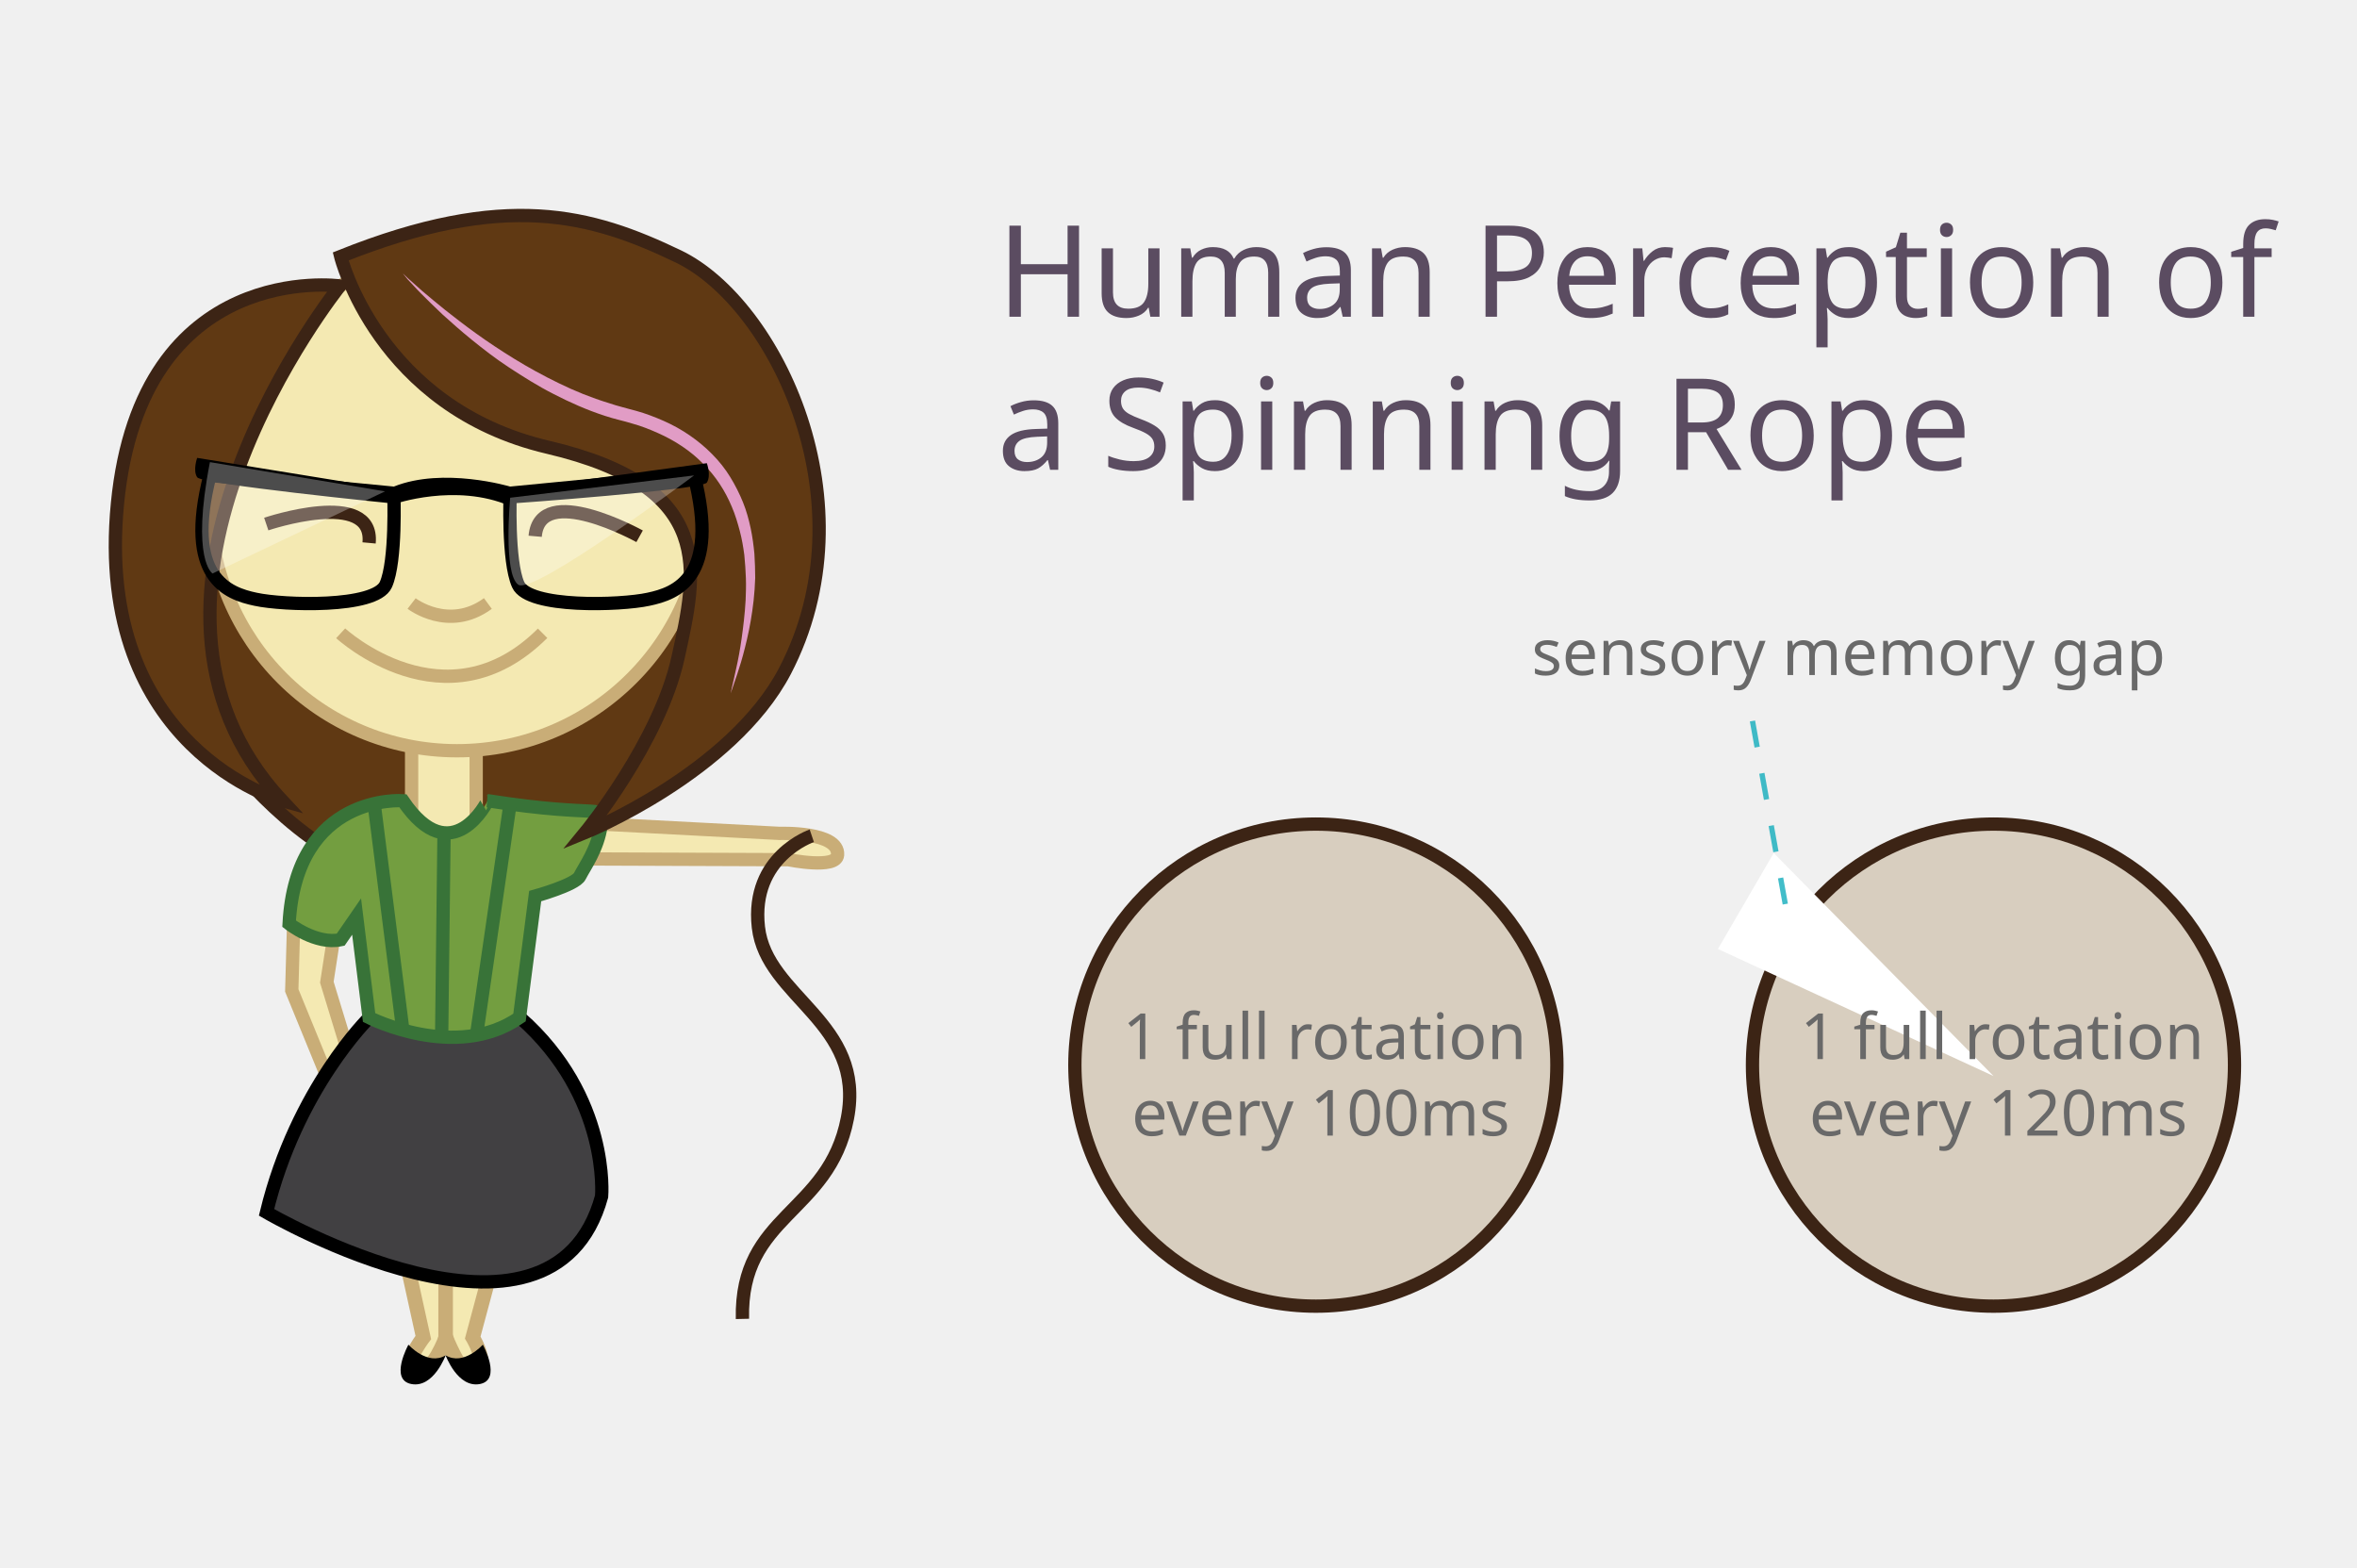
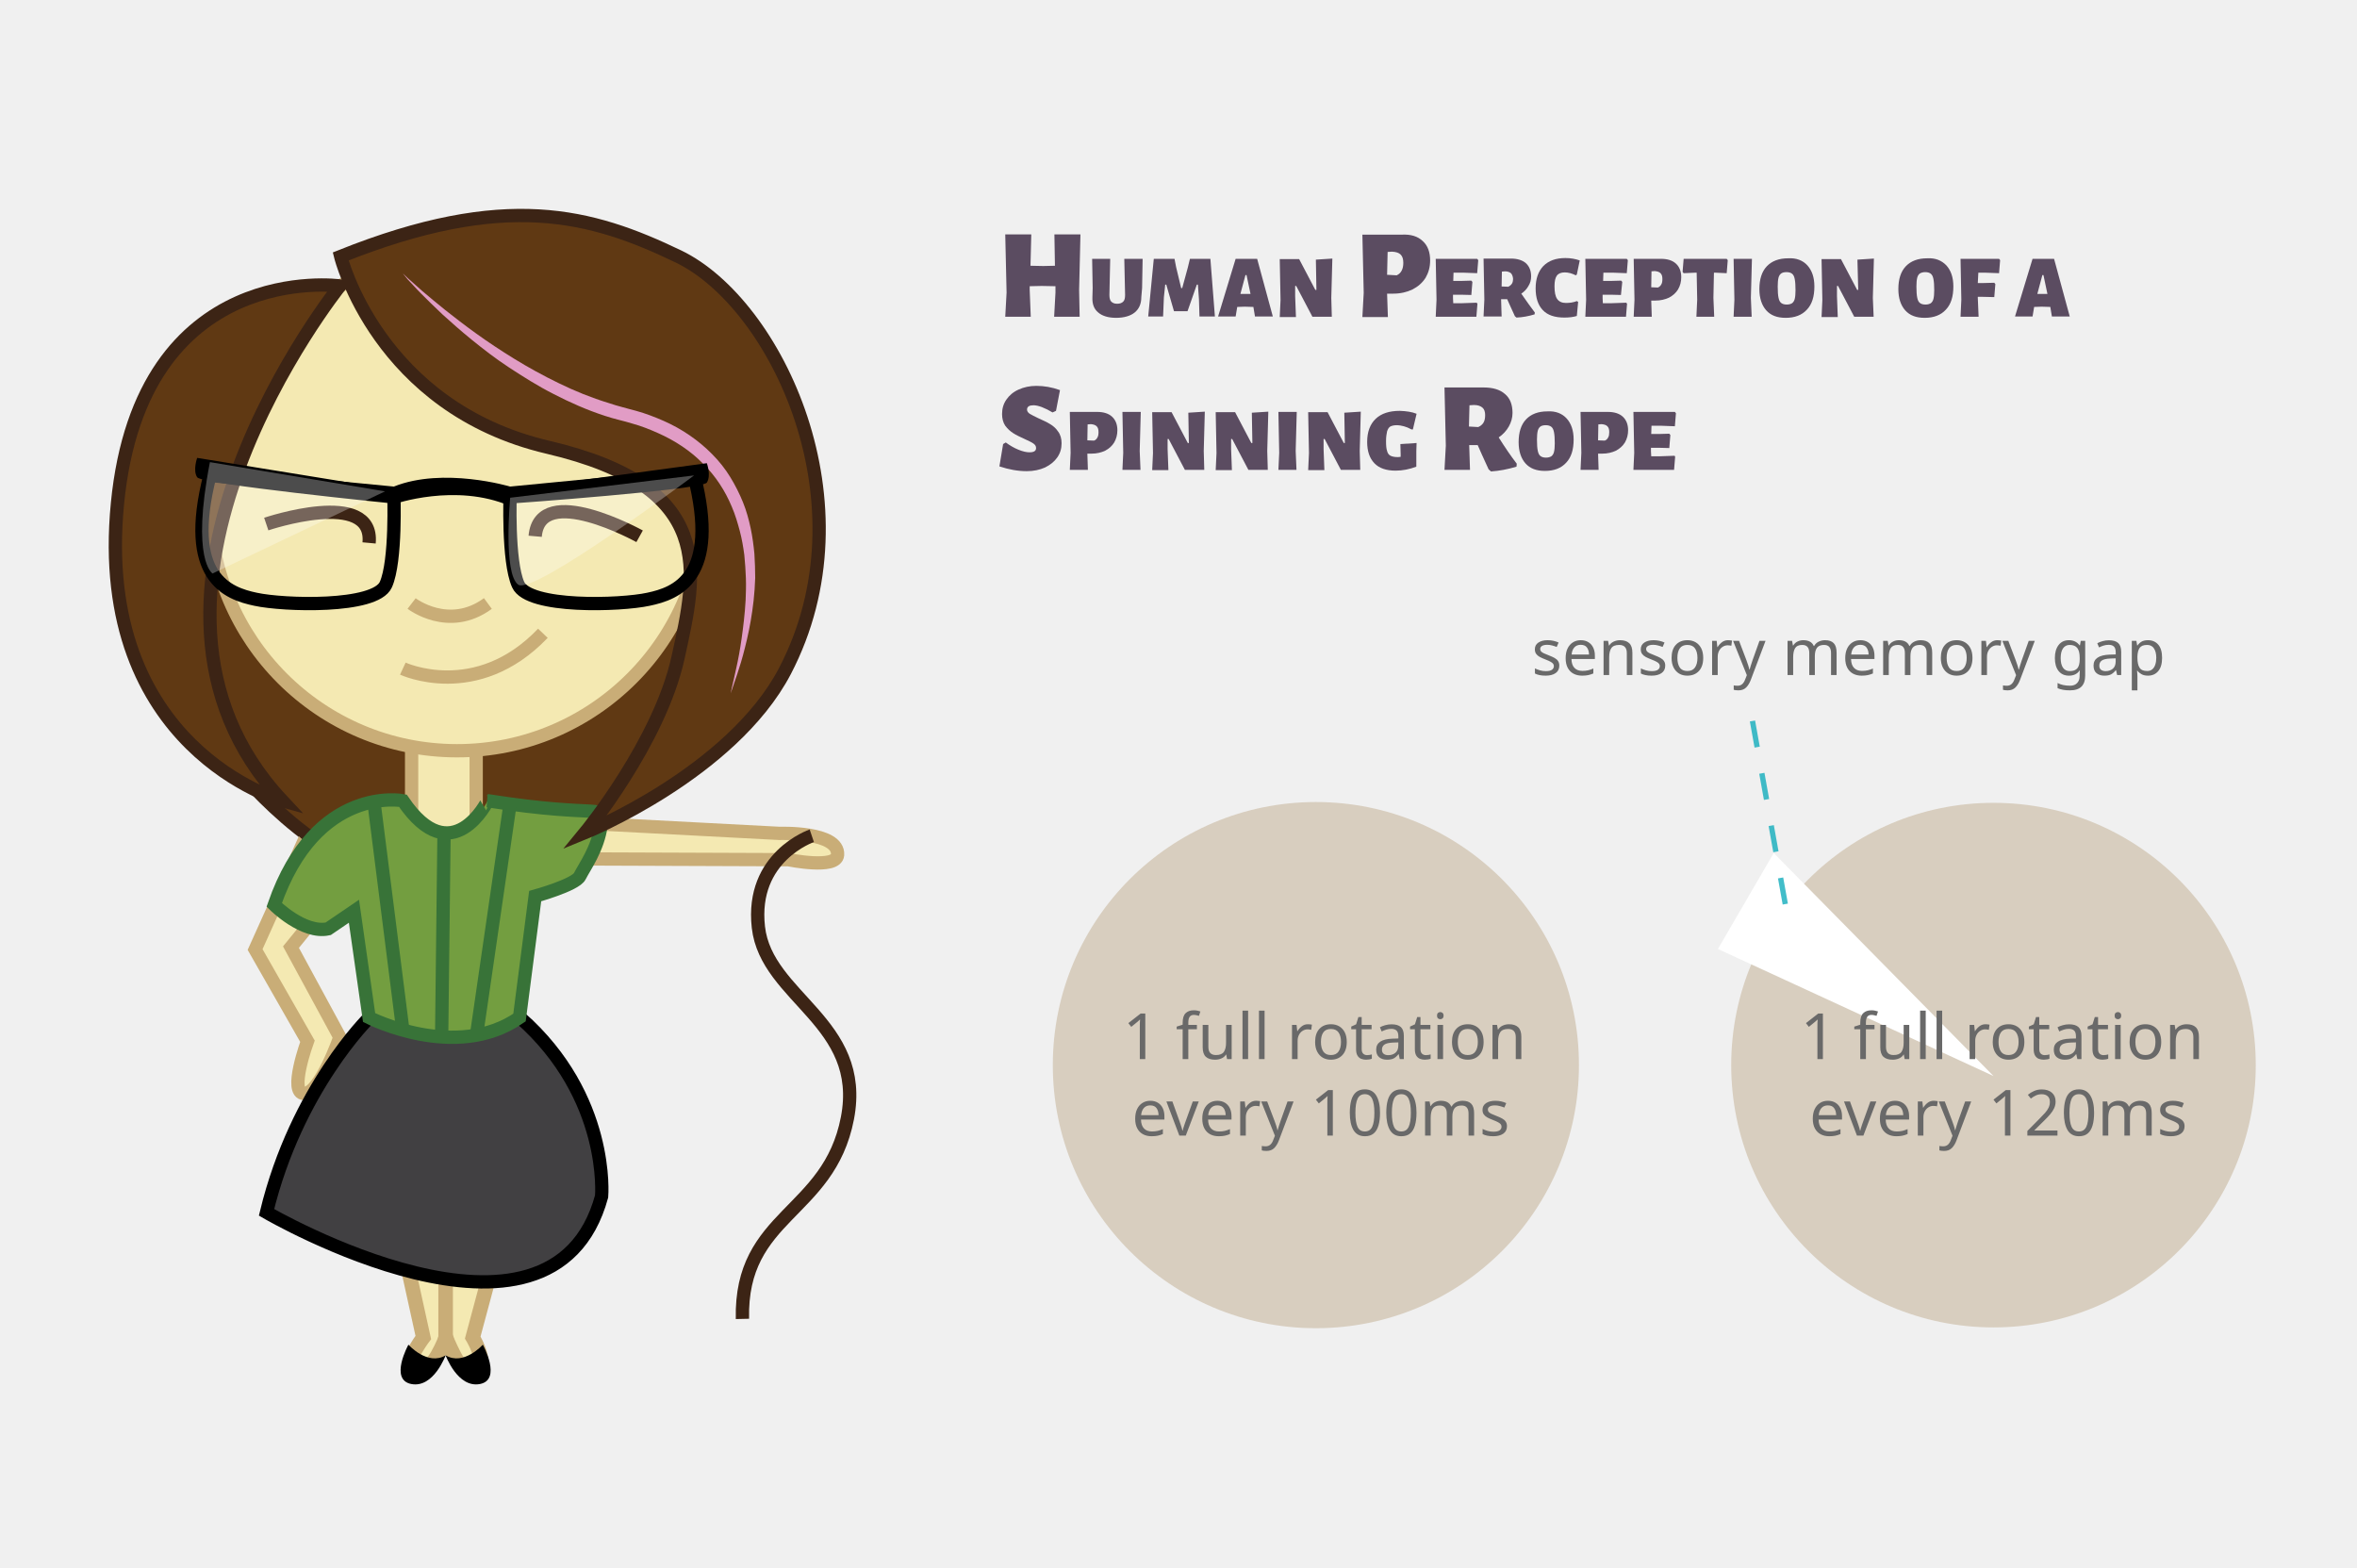
<svg xmlns="http://www.w3.org/2000/svg" version="1.1" id="Layer_1" x="0px" y="0px" viewBox="0 0 887 590" enable-background="new 0 0 887 590" xml:space="preserve">
  <g>
    <path fill="#F4E9B2" stroke="#C9AD77" stroke-width="5" stroke-miterlimit="10" d="M217.1,309.6l76.3,4c0,0,22.4-0.8,21.8,8.1   c-0.4,5.5-18.5,1.8-18.5,1.8l-80.1-0.3L217.1,309.6z" />
    <path fill="#F4E9B2" stroke="#C9AD77" stroke-width="5.478" stroke-miterlimit="10" d="M151.6,468.3l7.7,35c0,0-10.2,13.4-2.2,13.4   c5.8,0,10.7-13.4,10.7-13.4s5.4,13.4,8.5,13.4c9.7,0,1.6-13.4,1.6-13.4l9.4-35H151.6z" />
    <line fill="#F4E9B2" stroke="#C9AD77" stroke-width="5.478" stroke-miterlimit="10" x1="167.7" y1="453" x2="167.7" y2="503.8" />
    <path fill="#603913" stroke="#3C2415" stroke-width="5" stroke-miterlimit="10" d="M85.7,284.9c0,0,27.2,36,59.2,44.3   c32,8.3,102-28.6,102.7-46.7c0.7-18.1,41.3-110.3,41.3-110.3l-113.3-27.3l-89.9,29C85.7,173.9,43.2,247.4,85.7,284.9z" />
-     <polygon fill="#F4E9B2" stroke="#C9AD77" stroke-width="5" stroke-miterlimit="10" points="123,369.6 135.6,410.9 127.9,416.9    109.8,372.7 110.5,347.6 128.2,335.9  " />
+     <path fill="#F4E9B2" stroke="#C9AD77" stroke-width="5" stroke-miterlimit="10" d="M109.5,356.4l18.4,33.9c0,0-7.4,21.2-13.4,21.2   s1.2-19.7,1.2-19.7L96,357.3l17.3-38.4l15.1,14.3L109.5,356.4z" />
    <path fill="#414042" stroke="#000000" stroke-width="5" stroke-miterlimit="10" d="M139,382.9c0,0-27.4,26.7-38.7,73.3   c0,0,107.4,62.7,126.1-6c0,0,3.3-37.3-30.7-67.3C195.6,382.9,156.5,359.9,139,382.9z" />
    <path fill="#F4E9B2" stroke="#C9AD77" stroke-width="5" stroke-miterlimit="10" d="M154.9,280.1v33.6c0,0,10.7,23.8,24.3,0v-39.4   L154.9,280.1z" />
    <circle fill="#F4E9B2" stroke="#C9AD77" stroke-width="5" stroke-miterlimit="10" cx="172" cy="189.5" r="93" />
    <path fill="#603913" stroke="#3C2415" stroke-width="5" stroke-miterlimit="10" d="M127.9,107.6c0,0-93.7,116.7-21.7,193.7   c0,0-71-19.5-62-111.8S127.9,107.6,127.9,107.6z" />
    <path fill="#F4E9B2" stroke="#C9AD77" stroke-width="5" stroke-miterlimit="10" d="M154.9,227.1c0,0,14,10.8,28.7,0" />
    <path fill="none" stroke="#3C2415" stroke-width="5" stroke-miterlimit="10" d="M100.2,197.2c0,0,40.6-13.7,38.7,7.1" />
    <path fill="none" stroke="#3C2415" stroke-width="5" stroke-miterlimit="10" d="M240.7,201.8c0,0-37.5-20.8-39.3,0" />
-     <path fill="#F4E9B2" stroke="#C9AD77" stroke-width="5" stroke-miterlimit="10" d="M128.2,238.3c0,0,39.5,36.4,76,0" />
-     <path fill="#739E40" stroke="#387338" stroke-width="5" stroke-miterlimit="10" d="M151.6,301.3c0,0-40.2-3-42.8,46.3   c0,0,10.1,8,19.4,6l6-8.7l4.7,38c0,0,32.6,16.7,56.6,0l5.9-45.7c0,0,15.2-4.2,16.8-7.5c1.8-3.6,6.8-10.3,8-19.1   c1.3-8.9,1.9-2.3-42.7-9.3C183.6,301.3,170.1,328.6,151.6,301.3z" />
+     <path fill="#F4E9B2" stroke="#C9AD77" stroke-width="5" stroke-miterlimit="10" d="M151.6,251.6c0,0,27.7,12.9,52.7-13.3" />
+     <path fill="#739E40" stroke="#387338" stroke-width="5" stroke-miterlimit="10" d="M151.6,301.3c0,0-32.6-6.3-48.4,39.2   c0,0,11,11,20.3,9l9.7-6.6l5.7,40c0,0,32.6,16.7,56.6,0l5.9-45.7c0,0,15.2-4.2,16.8-7.5c1.8-3.6,6.8-10.3,8-19.1   c1.3-8.9,1.9-2.3-42.7-9.3C183.6,301.3,170.1,328.6,151.6,301.3z" />
    <path fill="#603913" stroke="#3C2415" stroke-width="5" stroke-miterlimit="10" d="M128.2,96.5c0,0,14,56.8,78,71.8s56,47,49,79   c-7,32-35,66-35,66s55.1-22.4,75.2-60.8c32.8-62.9-3.2-138.2-40.1-156C222.4,80.7,190.2,71.7,128.2,96.5z" />
    <g>
      <path fill="#E19CC5" d="M151.6,102.9c0,0,0.7,0.6,1.9,1.8c1.2,1.1,3.1,2.8,5.4,4.8c2.4,2,5.3,4.5,8.7,7.2    c3.4,2.7,7.3,5.7,11.6,8.8c4.3,3.1,9.1,6.3,14.3,9.5c5.2,3.2,10.8,6.3,16.8,9.2c5.9,2.9,12.3,5.5,18.9,7.5l2.5,0.8l2.5,0.7    c1.7,0.5,3.4,0.9,5.2,1.4c3.6,1,7,2.3,10.4,3.8c6.8,3,13.1,7.3,18.2,12.5c2.6,2.6,4.9,5.5,6.8,8.6c1.9,3.1,3.5,6.3,4.8,9.5    c1.3,3.2,2.2,6.5,2.9,9.8c0.7,3.3,1.1,6.5,1.4,9.6c0.2,3.1,0.3,6.2,0.3,9.1c-0.1,2.9-0.3,5.8-0.6,8.5c-0.6,5.4-1.5,10.3-2.5,14.6    c-1,4.3-2,8-3,11c-0.9,3-1.8,5.3-2.3,6.9c-0.6,1.6-0.8,2.4-0.8,2.4s0.1-0.9,0.5-2.5c0.4-1.6,0.9-4,1.6-7.1c0.7-3.1,1.4-6.8,2-11.1    c0.6-4.3,1.2-9.1,1.5-14.4c0.1-2.6,0.2-5.4,0.1-8.2c-0.1-2.8-0.3-5.8-0.6-8.8c-0.4-3-0.9-6-1.7-9c-0.8-3-1.7-6.1-3-9.1    c-2.5-6-6.1-11.6-10.9-16.3c-4.7-4.8-10.5-8.6-16.8-11.4c-3.1-1.4-6.4-2.7-9.7-3.6c-1.7-0.5-3.4-1-5.1-1.4l-2.6-0.7l-2.6-0.8    c-6.8-2.2-13.3-5.1-19.3-8.2c-6.1-3.1-11.6-6.6-16.8-10c-5.2-3.4-9.8-7-14-10.4c-4.2-3.4-7.9-6.7-11.1-9.6c-3.2-3-5.9-5.7-8.1-7.9    c-2.2-2.2-3.8-4.1-5-5.3C152.2,103.6,151.6,102.9,151.6,102.9z" />
    </g>
    <g>
      <path fill="none" stroke="#000000" stroke-width="5" stroke-miterlimit="10" d="M148.2,185.6c0,0,1,25.5-3,34.4s-38.5,7.8-49,5.5    c-10.5-2.2-27-8.1-17.2-46.6L148.2,185.6z" />
      <path fill="none" stroke="#000000" stroke-width="5" stroke-miterlimit="10" d="M192,185.6c0,0-1,25.5,3,34.4s38.5,7.8,49,5.5    c10.5-2.2,27-8.1,17.2-46.6L192,185.6z" />
      <g>
        <path d="M266,174.3l-74,10l-0.1,3.4l0.1-4.6c0,0-25.1-7.5-43.8,0l0,2.2l0-1l-74-12c0,0-1.7,4.7,0,7.3c1.6,2.6,72,9.7,74.1,9.9     l0,0.2c0,0,23.2-8.1,43.6,0.7l0-0.9c0.4,0,72.4-5.2,74.1-7.9C267.7,178.9,266,174.3,266,174.3z" />
        <path opacity="0.3" fill="#FFFFFF" d="M79,173.9l65.9,11L80,215.8C80,215.8,71.8,210.9,79,173.9z" />
        <path opacity="0.3" fill="#FFFFFF" d="M192,187.3c0,0-2.7,28.5,3,32.7c5.7,4.2,66.2-41.1,66.2-41.1L192,187.3z" />
      </g>
    </g>
    <path d="M153.7,506c0,0,7.2,8.1,14,4c0,0-4.5,12.4-12.9,10.8S153.7,506,153.7,506z" />
    <path d="M181.7,506c0,0-7.2,8.1-14,4c0,0,4.5,12.4,12.9,10.8S181.7,506,181.7,506z" />
    <line fill="#739E40" stroke="#387338" stroke-width="5" stroke-miterlimit="10" x1="140.8" y1="302.4" x2="151.6" y2="387.6" />
    <line fill="#739E40" stroke="#387338" stroke-width="5" stroke-miterlimit="10" x1="191.9" y1="302.9" x2="179.2" y2="390.3" />
    <line fill="#739E40" stroke="#387338" stroke-width="5" stroke-miterlimit="10" x1="167.1" y1="313.3" x2="166.2" y2="390.3" />
    <path fill="none" stroke="#3C2415" stroke-width="5" stroke-miterlimit="10" d="M305.5,314.5c0,0-23.1,7.8-20.1,34.4   c3,26.6,40.5,35.7,33.5,71.9s-40.4,36.1-39.5,75.5" />
  </g>
-   <circle fill="#D8CEBF" stroke="#3C2415" stroke-width="5" stroke-miterlimit="10" cx="750.2" cy="400.8" r="90.7" />
+   <circle fill="#D8CEBF" cx="750.2" cy="400.8" r="98.7" />
  <polygon fill="#FFFFFF" points="667.5,321 750.2,404.9 646.5,357.1 " />
  <g>
-     <rect x="375.2" y="85.5" fill="none" width="437.4" height="112.9" />
-     <text transform="matrix(1 0 0 1 375.2084 119.1909)">
-       <tspan x="0" y="0" fill="#5B4C61" font-family="'AlegreyaSans-Black'" font-size="48">Human Perception of </tspan>
-       <tspan x="0" y="57.6" fill="#5B4C61" font-family="'AlegreyaSans-Black'" font-size="48">a Spinning Rope</tspan>
-     </text>
+     <g>
+       <path fill="#5B4C61" d="M406.3,119.2h-9.6l0.5-9.1l0-2.4l-5.2-0.1l-4.5,0.1l0,1.4l0.4,10.1h-9.6l0.5-9.1l-0.5-21.9h9.8l-0.3,11.8    l4.8,0.1l4.4-0.1l-0.2-11.8h9.8l-0.5,21L406.3,119.2z" />
+       <path fill="#5B4C61" d="M429.5,111.9c0,2.5-0.9,4.4-2.5,5.7c-1.6,1.3-4,2-7,2c-2.9,0-5.2-0.7-6.7-2c-1.6-1.3-2.3-3.2-2.2-5.7    l0.1-3.5l-0.2-11h6.8l-0.3,13.6c0,1.1,0.2,2,0.7,2.5c0.5,0.5,1.2,0.8,2.2,0.8c1.1,0,1.8-0.3,2.3-0.8c0.5-0.5,0.7-1.3,0.7-2.5    l-0.3-13.6h6.9l-0.2,11L429.5,111.9z" />
+       <path fill="#5B4C61" d="M451.4,119.2l-0.2-6.6l-0.4-5.5h-0.4l-3.5,10h-5.1l-2.9-10h-0.4l-0.5,4.8l-0.3,7.2h-5.6l2.1-21.7h7.8    l0.6,3.1l1.9,7.9h0.4l2.1-7.7l0.8-3.3h7.7l1.7,21.7H451.4z" />
+       <path fill="#5B4C61" d="M472.3,119.2l-0.6-3.6l0-0.1l-3.3-0.1l-2.8,0.1l-0.6,3.6h-6.6l6.6-21.7h8.1l5.9,21.7H472.3z M469.1,103.5    h-0.4l-1.9,7.1l1.9,0l1.9,0L469.1,103.5z" />
+       <path fill="#5B4C61" d="M501.2,119.2h-7.3l-6.1-11.6h-0.4l0,3.8l0.3,7.9h-6.1l0.3-6.4l-0.3-15.4h7.3l6.1,11.6h0.4l-0.2-11.4    l6.2-0.4l-0.4,14.8L501.2,119.2z" />
+       <path fill="#5B4C61" d="M535.4,90.7c1.9,1.7,2.8,4.2,2.8,7.3c0,2.5-0.6,4.6-1.7,6.5c-1.2,1.9-2.8,3.3-4.9,4.4    c-2.1,1-4.5,1.6-7.3,1.6H522l0.3,8.8h-9.6l0.5-9.1l-0.5-21.9l14.7,0C530.9,88.1,533.5,88.9,535.4,90.7z M527.5,101.8    c0.4-0.8,0.6-1.7,0.6-2.9c0-1.4-0.3-2.4-1-3.1c-0.7-0.7-1.7-1-3.2-1.1l-1.7,0.1l-0.2,8.6l3.6,0.2    C526.5,103.2,527.1,102.6,527.5,101.8z" />
+       <path fill="#5B4C61" d="M556,114.3l-0.4,4.9h-15.3l0.3-6.4l-0.3-15.4h15.6l0.4,0.5l-0.4,4.9l-5.3-0.2H547l-0.1,3.1h3.3l3.5-0.1    l0.4,0.5l-0.4,4.9l-3.9-0.1h-3l0,1.3l0.1,1.9h3.2l5.6-0.2L556,114.3z" />
+       <path fill="#5B4C61" d="M577.6,117.6l-0.1,0.7c-2.3,0.7-4.5,1.1-6.8,1.2l-0.6-0.5c-1.4-3.1-2.4-5.2-2.9-6.4h-2.3l0.2,6.5h-6.8    l0.3-6.4l-0.3-15.4l10.3,0c2.4,0,4.3,0.6,5.6,1.7c1.3,1.2,2,2.8,2,5c0,1.3-0.3,2.5-1,3.6c-0.6,1.1-1.5,2.1-2.7,2.9    C574.3,113.1,576,115.5,577.6,117.6z M568.6,102.8c-0.5-0.4-1.2-0.7-2.2-0.7l-1.2,0.1l-0.1,5.6l2.5,0.1c0.6-0.3,1.1-0.7,1.4-1.2    c0.3-0.5,0.4-1.1,0.4-1.9C569.3,103.9,569,103.2,568.6,102.8z" />
+       <path fill="#5B4C61" d="M594.5,98l-1.1,5.3l-0.4,0.3c-0.6-0.3-1.3-0.6-2-0.8c-0.8-0.2-1.5-0.3-2.1-0.3c-1.4,0-2.4,0.4-3,1.2    c-0.6,0.8-0.9,2.1-0.9,4c0,2.2,0.3,3.8,1,4.8c0.7,1,1.8,1.5,3.3,1.5c1.5,0,2.8-0.2,4.1-0.7l0.5,0.3l-0.5,5.3    c-1.3,0.4-2.9,0.6-4.7,0.6c-3.6,0-6.3-0.9-8.1-2.8c-1.8-1.9-2.7-4.6-2.7-8.2c0-3.6,1-6.4,2.9-8.4c2-2,4.7-3,8.3-3    C591,97.1,592.8,97.4,594.5,98z" />
+       <path fill="#5B4C61" d="M612.3,114.3l-0.4,4.9h-15.3l0.3-6.4l-0.3-15.4h15.6l0.4,0.5l-0.4,4.9l-5.3-0.2h-3.5l-0.1,3.1h3.3l3.5-0.1    l0.4,0.5L610,111l-3.9-0.1h-3l0,1.3l0.1,1.9h3.2l5.6-0.2L612.3,114.3z" />
+       <path fill="#5B4C61" d="M630.7,99.2c1.3,1.2,2,2.9,2,5.1c0,1.7-0.4,3.2-1.2,4.6c-0.8,1.3-1.9,2.3-3.4,3.1    c-1.5,0.7-3.2,1.1-5.1,1.1h-1.6l0.2,6.1h-6.8l0.3-6.4l-0.3-15.4l10.3,0C627.5,97.4,629.4,98,630.7,99.2z M625.2,107    c0.3-0.5,0.4-1.2,0.4-2c0-1-0.2-1.7-0.7-2.2c-0.5-0.5-1.2-0.7-2.2-0.8l-1.2,0.1l-0.1,6l2.5,0.1C624.4,108,624.9,107.6,625.2,107z" />
+       <path fill="#5B4C61" d="M649.8,102.8l-4.4-0.2H645l-0.2,9.5l0.3,7.1h-6.7l0.3-6.4l-0.2-10.2h-0.4l-4.5,0.2l-0.4-0.5l0.4-4.9h16.2    l0.4,0.5L649.8,102.8z" />
+       <path fill="#5B4C61" d="M659.2,119.2h-6.8l0.3-6.4l-0.3-15.4h6.9l-0.4,14.7L659.2,119.2z" />
+       <path fill="#5B4C61" d="M680.2,99.9c1.7,1.9,2.6,4.5,2.6,7.9c0,3.8-0.9,6.7-2.8,8.7c-1.9,2.1-4.6,3.1-8,3.1    c-3.2,0-5.6-0.9-7.3-2.8c-1.7-1.9-2.6-4.6-2.6-8c0-3.7,0.9-6.6,2.8-8.6c1.9-2,4.6-3,8-3C676,97,678.5,98,680.2,99.9z M670.3,102.9    c-0.4,0.3-0.8,0.8-1,1.6c-0.2,0.8-0.3,1.9-0.3,3.3c0,1.9,0.1,3.3,0.3,4.2c0.2,1,0.5,1.6,1,2s1.2,0.6,2.1,0.6c0.9,0,1.5-0.2,2-0.5    c0.4-0.3,0.8-0.8,1-1.6c0.2-0.8,0.3-1.9,0.3-3.3c0-1.8-0.1-3.2-0.3-4.2c-0.2-1-0.5-1.6-1-2c-0.5-0.4-1.2-0.6-2.1-0.6    C671.4,102.4,670.7,102.6,670.3,102.9z" />
+       <path fill="#5B4C61" d="M705.1,119.2h-7.3l-6.1-11.6h-0.4l0,3.8l0.3,7.9h-6.1l0.3-6.4l-0.3-15.4h7.3l6.1,11.6h0.4L699,97.7    l6.2-0.4l-0.4,14.8L705.1,119.2z" />
+       <path fill="#5B4C61" d="M732.5,99.9c1.7,1.9,2.6,4.5,2.6,7.9c0,3.8-0.9,6.7-2.8,8.7c-1.9,2.1-4.6,3.1-8,3.1    c-3.2,0-5.6-0.9-7.3-2.8c-1.7-1.9-2.6-4.6-2.6-8c0-3.7,0.9-6.6,2.8-8.6c1.9-2,4.6-3,8-3C728.3,97,730.7,98,732.5,99.9z     M722.5,102.9c-0.4,0.3-0.8,0.8-1,1.6c-0.2,0.8-0.3,1.9-0.3,3.3c0,1.9,0.1,3.3,0.3,4.2c0.2,1,0.5,1.6,1,2s1.2,0.6,2.1,0.6    c0.9,0,1.5-0.2,2-0.5c0.4-0.3,0.8-0.8,1-1.6c0.2-0.8,0.3-1.9,0.3-3.3c0-1.8-0.1-3.2-0.3-4.2c-0.2-1-0.5-1.6-1-2    c-0.5-0.4-1.2-0.6-2.1-0.6C723.7,102.4,723,102.6,722.5,102.9z" />
+       <path fill="#5B4C61" d="M744.3,106.5h2.3l3.9-0.1l0.4,0.5l-0.4,4.9l-4.3-0.1h-1.9v0.4l0.3,7.1h-6.8l0.3-6.4l-0.3-15.4h14.5    l0.4,0.5l-0.4,4.9l-5.4-0.2h-2.4L744.3,106.5z" />
+       <path fill="#5B4C61" d="M772.2,119.2l-0.6-3.6l0-0.1l-3.3-0.1l-2.8,0.1l-0.6,3.6h-6.6l6.6-21.7h8.1l5.9,21.7H772.2z M769,103.5    h-0.4l-1.9,7.1l1.9,0l1.9,0L769,103.5z" />
+       <path fill="#5B4C61" d="M398.9,146.8l-1.5,7.8l-1.3,0.6c-1.3-0.8-2.7-1.5-4-2c-1.3-0.5-2.4-0.7-3.2-0.7c-0.7,0-1.3,0.1-1.8,0.4    c-0.4,0.3-0.6,0.7-0.6,1.2c0,0.6,0.3,1.1,1,1.6c0.7,0.4,1.8,1,3.3,1.7c1.8,0.8,3.3,1.5,4.4,2.2c1.2,0.7,2.2,1.6,3,2.8    c0.9,1.2,1.3,2.7,1.3,4.4c0,2-0.5,3.7-1.6,5.3c-1.1,1.6-2.6,2.8-4.6,3.8c-2,0.9-4.3,1.4-6.9,1.4c-3.3,0-6.7-0.6-10.3-1.8l1.4-8.4    l1-0.6c1.5,1.1,3,2,4.7,2.7c1.7,0.7,3.1,1,4.2,1c1.7,0,2.5-0.5,2.5-1.6c0-0.7-0.3-1.2-1-1.7c-0.7-0.5-1.8-1-3.3-1.7    c-1.8-0.8-3.2-1.5-4.3-2.2c-1.1-0.7-2.1-1.6-3-2.8c-0.8-1.2-1.2-2.7-1.2-4.4c0-2,0.5-3.8,1.6-5.4c1.1-1.6,2.6-2.9,4.6-3.8    c2-0.9,4.2-1.4,6.7-1.4C392.9,145.2,395.9,145.7,398.9,146.8z" />
+       <path fill="#5B4C61" d="M418.5,156.8c1.3,1.2,2,2.9,2,5.1c0,1.7-0.4,3.2-1.2,4.6c-0.8,1.3-1.9,2.3-3.4,3.1    c-1.5,0.7-3.2,1.1-5.1,1.1h-1.6l0.2,6.1h-6.8l0.3-6.4l-0.3-15.4l10.3,0C415.3,155,417.2,155.6,418.5,156.8z M413,164.6    c0.3-0.5,0.4-1.2,0.4-2c0-1-0.2-1.7-0.7-2.2c-0.5-0.5-1.2-0.7-2.2-0.8l-1.2,0.1l-0.1,6l2.5,0.1C412.3,165.6,412.7,165.2,413,164.6    z" />
+       <path fill="#5B4C61" d="M429.2,176.8h-6.8l0.3-6.4l-0.3-15.4h6.9l-0.4,14.7L429.2,176.8z" />
+       <path fill="#5B4C61" d="M453.2,176.8h-7.3l-6.1-11.6h-0.4l0,3.8l0.3,7.9h-6.1l0.3-6.4l-0.3-15.4h7.3l6.1,11.6h0.4l-0.2-11.4    l6.2-0.4l-0.4,14.8L453.2,176.8z" />
+       <path fill="#5B4C61" d="M477.1,176.8h-7.3l-6.1-11.6h-0.4l0,3.8l0.3,7.9h-6.1l0.3-6.4l-0.3-15.4h7.3l6.1,11.6h0.4l-0.2-11.4    l6.2-0.4l-0.4,14.8L477.1,176.8z" />
+       <path fill="#5B4C61" d="M487.9,176.8h-6.8l0.3-6.4l-0.3-15.4h6.9l-0.4,14.7L487.9,176.8z" />
+       <path fill="#5B4C61" d="M511.9,176.8h-7.3l-6.1-11.6h-0.4l0,3.8l0.3,7.9h-6.1l0.3-6.4l-0.3-15.4h7.3l6.1,11.6h0.4l-0.2-11.4    l6.2-0.4l-0.4,14.8L511.9,176.8z" />
+       <path fill="#5B4C61" d="M533.1,155.7l-1.4,5.9h-0.5c-1.1-0.6-2.1-1-2.9-1.2c-0.8-0.2-1.7-0.4-2.7-0.4c-1,0-1.8,0.2-2.4,0.5    c-0.5,0.3-0.9,0.9-1.2,1.8c-0.2,0.9-0.4,2.1-0.4,3.7c0,1.6,0.1,2.9,0.4,3.7c0.2,0.9,0.7,1.5,1.3,1.8c0.6,0.3,1.5,0.5,2.6,0.5    c0.3,0,0.7,0,1.2-0.1v-1.1l-0.1-3.7l6.1-0.4l-0.1,3v5.9c-2.6,1-5.2,1.5-7.8,1.5c-3.5,0-6.2-0.9-8-2.8c-1.8-1.9-2.7-4.5-2.7-8    c0-3.8,1.1-6.7,3.2-8.7s5.1-3,9.1-3C529.3,154.7,531.4,155,533.1,155.7z" />
+       <path fill="#5B4C61" d="M570.8,174.5l-0.1,1.1c-3.3,1-6.5,1.6-9.6,1.8l-0.9-0.8c-2-4.4-3.4-7.4-4.1-9.1h-3.2l0.3,9.3h-9.6l0.5-9.1    l-0.5-21.9l14.7,0c3.5,0,6.2,0.8,8.1,2.5c1.9,1.6,2.8,4,2.8,7.1c0,1.8-0.5,3.5-1.4,5.1c-0.9,1.6-2.2,3-3.8,4.1    C566.2,168.1,568.5,171.5,570.8,174.5z M557.9,153.4c-0.7-0.6-1.7-1-3.2-1l-1.7,0.1l-0.2,8l3.5,0.2c0.9-0.4,1.6-1,2-1.7    c0.4-0.7,0.6-1.6,0.6-2.8C558.9,155,558.6,154,557.9,153.4z" />
+       <path fill="#5B4C61" d="M589.6,157.5c1.7,1.9,2.6,4.5,2.6,7.9c0,3.8-0.9,6.7-2.8,8.7c-1.9,2.1-4.6,3.1-8,3.1    c-3.2,0-5.6-0.9-7.3-2.8c-1.7-1.9-2.6-4.6-2.6-8c0-3.7,0.9-6.6,2.8-8.6c1.9-2,4.6-3,8-3C585.4,154.6,587.9,155.6,589.6,157.5z     M579.7,160.5c-0.4,0.3-0.8,0.8-1,1.6c-0.2,0.8-0.3,1.9-0.3,3.3c0,1.9,0.1,3.3,0.3,4.2c0.2,1,0.5,1.6,1,2s1.2,0.6,2.1,0.6    c0.9,0,1.5-0.2,2-0.5c0.4-0.3,0.8-0.8,1-1.6c0.2-0.8,0.3-1.9,0.3-3.3c0-1.8-0.1-3.2-0.3-4.2c-0.2-1-0.5-1.6-1-2    c-0.5-0.4-1.2-0.6-2.1-0.6C580.8,160,580.1,160.2,579.7,160.5z" />
+       <path fill="#5B4C61" d="M610.7,156.8c1.3,1.2,2,2.9,2,5.1c0,1.7-0.4,3.2-1.2,4.6c-0.8,1.3-1.9,2.3-3.4,3.1    c-1.5,0.7-3.2,1.1-5.1,1.1h-1.6l0.2,6.1h-6.8l0.3-6.4l-0.3-15.4l10.3,0C607.5,155,609.4,155.6,610.7,156.8z M605.2,164.6    c0.3-0.5,0.4-1.2,0.4-2c0-1-0.2-1.7-0.7-2.2c-0.5-0.5-1.2-0.7-2.2-0.8l-1.2,0.1l-0.1,6l2.5,0.1    C604.5,165.6,604.9,165.2,605.2,164.6z" />
+       <path fill="#5B4C61" d="M630.4,171.9l-0.4,4.9h-15.3l0.3-6.4l-0.3-15.4h15.6l0.4,0.5l-0.4,4.9l-5.3-0.2h-3.5l-0.1,3.1h3.3l3.5-0.1    l0.4,0.5l-0.4,4.9l-3.9-0.1h-3l0,1.3l0.1,1.9h3.2l5.6-0.2L630.4,171.9z" />
+     </g>
  </g>
  <g>
    <rect x="575.9" y="235.8" fill="none" width="227" height="48.9" />
    <text transform="matrix(1 0 0 1 576.386 254.0137)" fill="#696969" font-family="'OpenSans-Light'" font-size="24">sensory memory gap</text>
  </g>
  <rect x="676.3" y="380.3" fill="none" width="146.7" height="93.5" />
  <text transform="matrix(1 0 0 1 677.488 398.5271)">
    <tspan x="0" y="0" fill="#696969" font-family="'OpenSans-Light'" font-size="24">1 full rotation </tspan>
    <tspan x="3.4" y="28.8" fill="#696969" font-family="'OpenSans-Light'" font-size="24">every 120ms</tspan>
  </text>
-   <circle fill="#D8CEBF" stroke="#3C2415" stroke-width="5" stroke-miterlimit="10" cx="495.2" cy="400.8" r="90.7" />
+   <circle fill="#D8CEBF" cx="495.2" cy="400.8" r="99" />
  <rect x="421.3" y="380.3" fill="none" width="146.7" height="93.5" />
  <text transform="matrix(1 0 0 1 422.488 398.5271)">
    <tspan x="0" y="0" fill="#696969" font-family="'OpenSans-Light'" font-size="24">1 full rotation </tspan>
    <tspan x="3.4" y="28.8" fill="#696969" font-family="'OpenSans-Light'" font-size="24">every 100ms</tspan>
  </text>
  <line opacity="0.8" fill="none" stroke="#13ADBC" stroke-width="2" stroke-miterlimit="10" stroke-dasharray="10" x1="659.5" y1="271.3" x2="673.3" y2="348.3" />
</svg>
